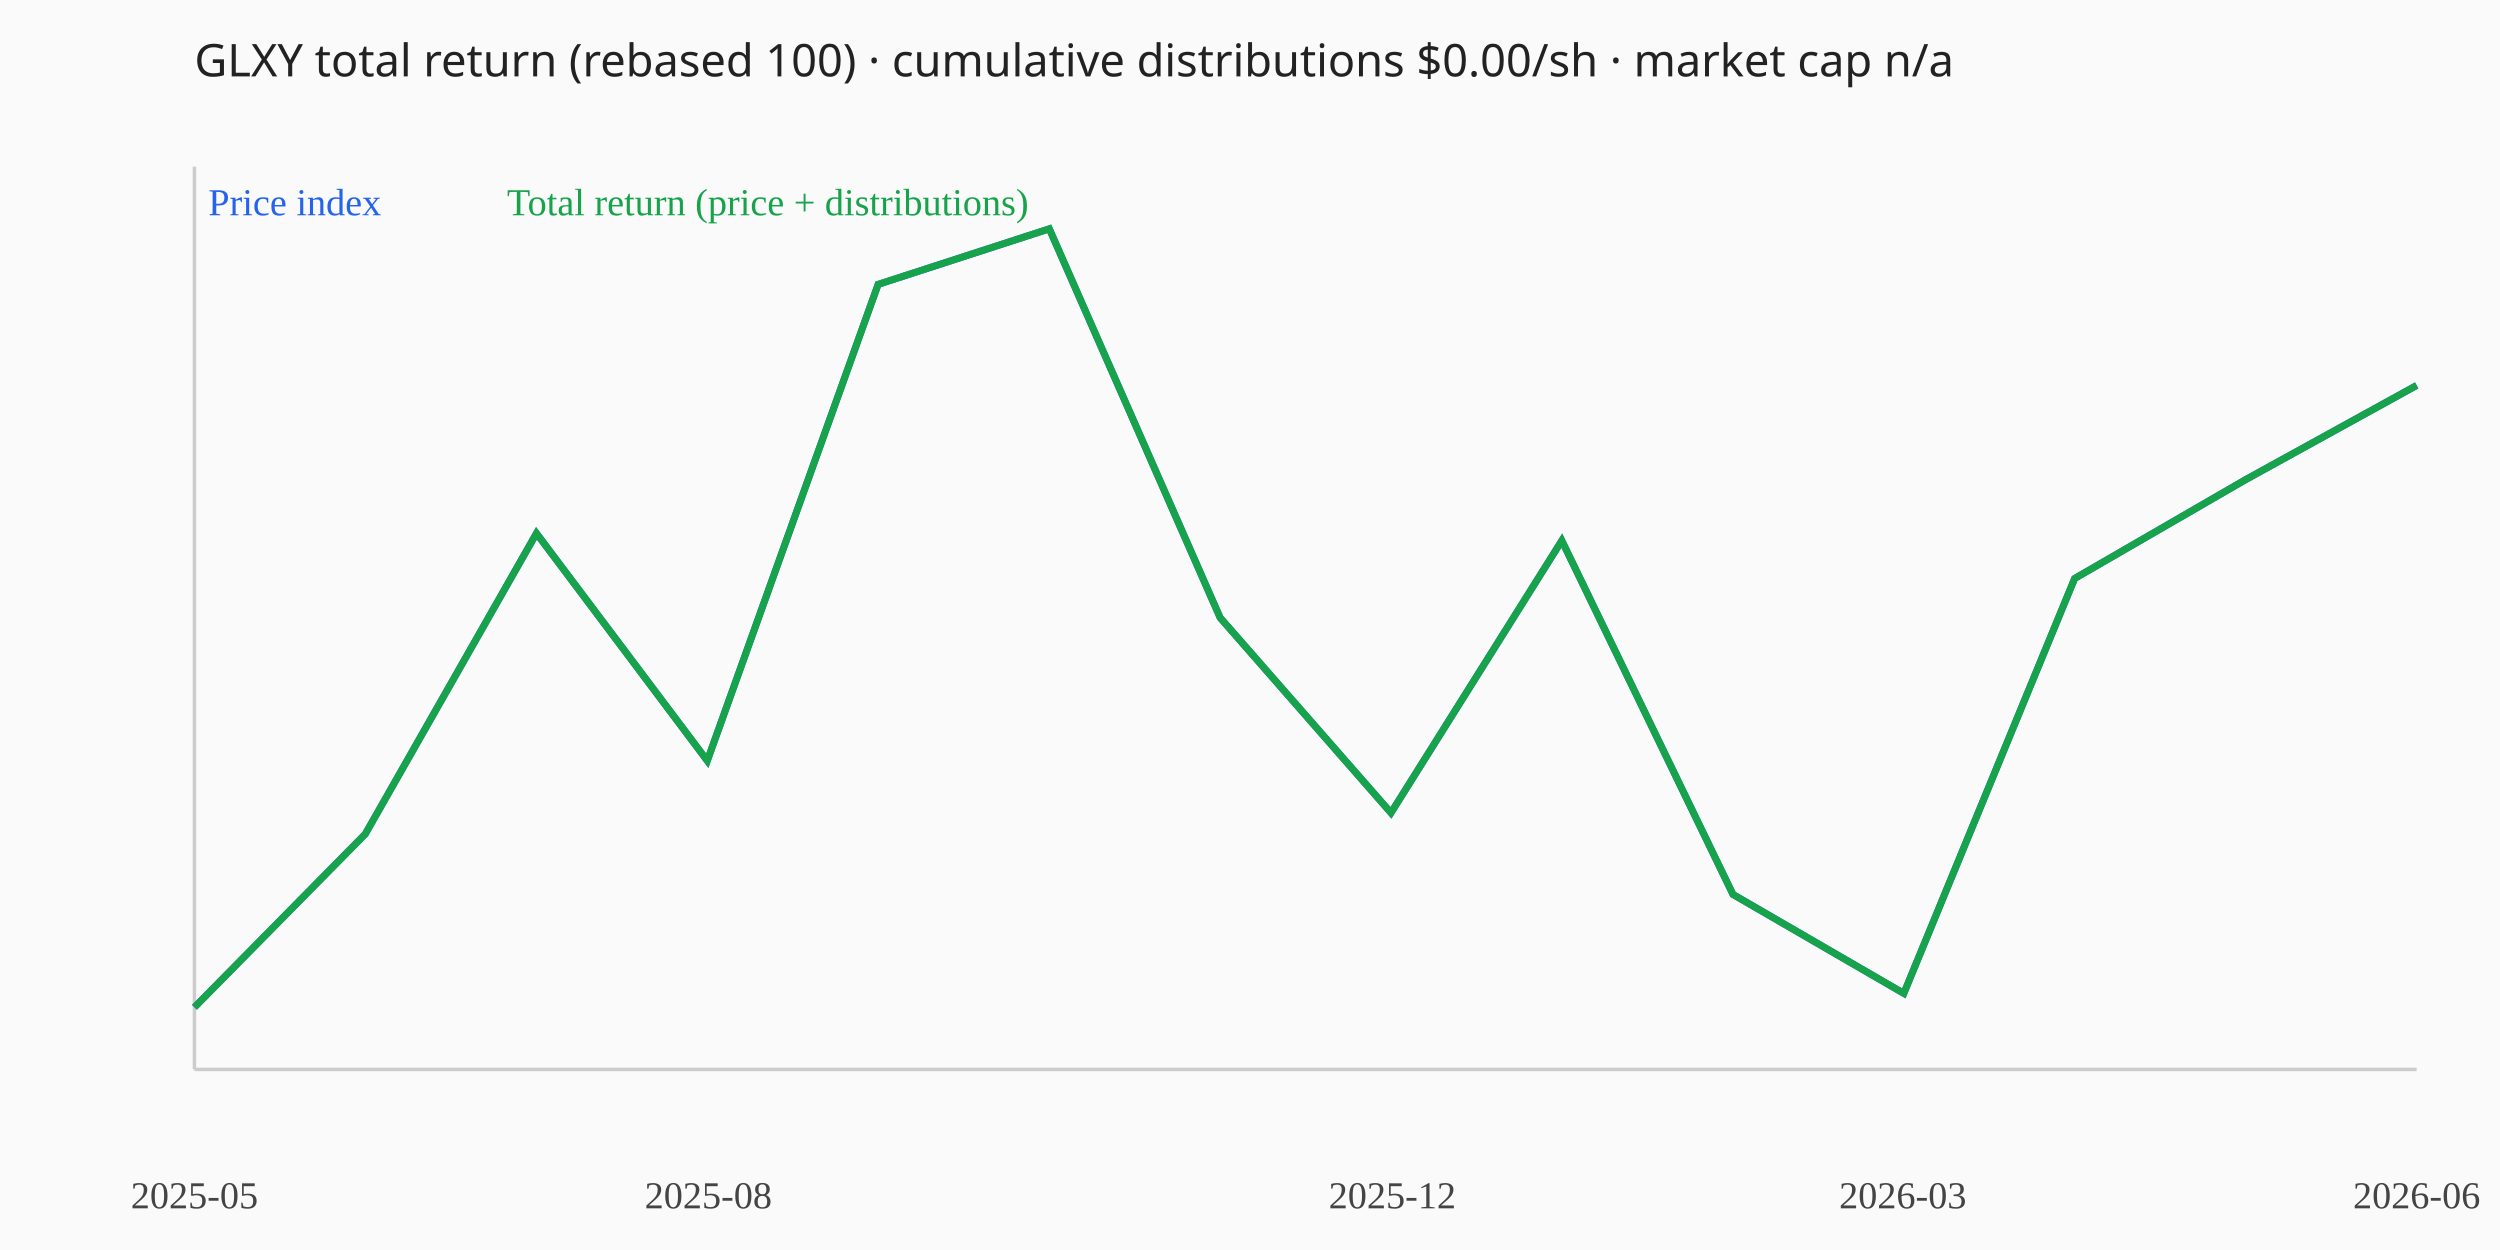
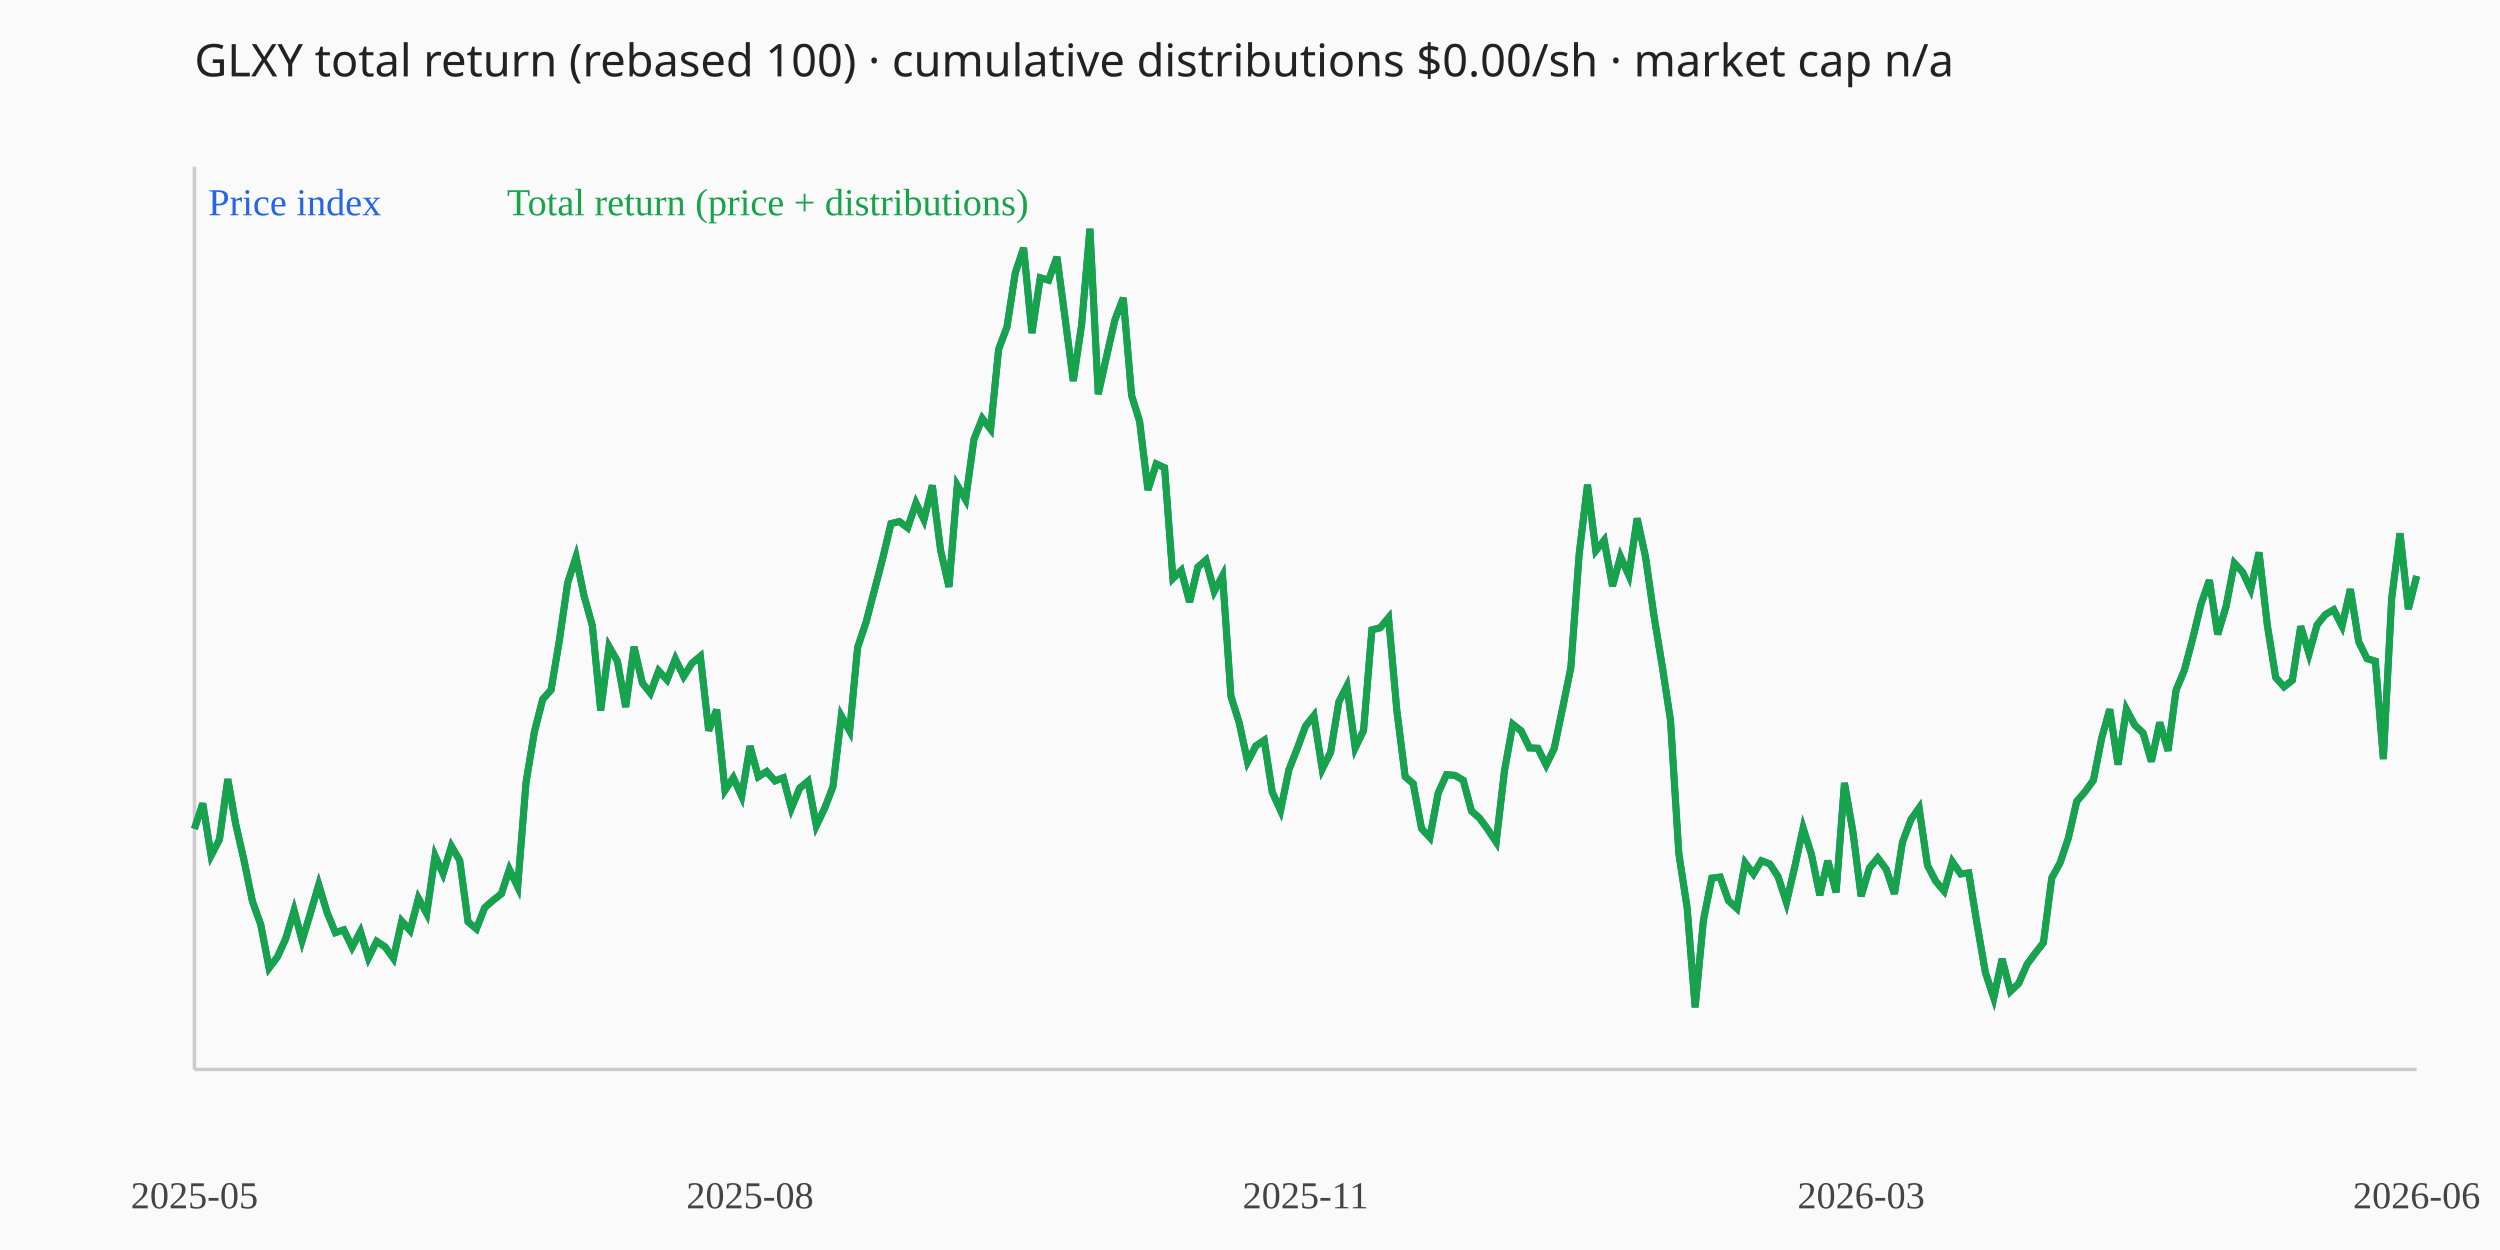
<svg xmlns="http://www.w3.org/2000/svg" width="720" height="360" viewBox="0 0 720 360">
  <rect width="720" height="360" fill="#fafafa" />
  <text x="56" y="22" font-size="13" font-family="sans-serif" fill="#222">GLXY total return (rebased 100) · cumulative distributions $0.00/sh · market cap n/a</text>
  <line x1="56" y1="308" x2="696" y2="308" stroke="#ccc" />
  <line x1="56" y1="48" x2="56" y2="308" stroke="#ccc" />
-   <polyline fill="none" stroke="#2563eb" stroke-width="2" points="56.0,290.1 105.2,240.2 154.5,153.6 203.7,219.1 252.9,81.9 302.2,65.9 351.4,177.9 400.6,234.1 449.8,155.7 499.1,257.6 548.3,286.1 597.5,166.6 646.8,138.1 696.0,111.0" />
-   <polyline fill="none" stroke="#16a34a" stroke-width="2" points="56.0,290.1 105.2,240.2 154.5,153.6 203.7,219.1 252.9,81.9 302.2,65.9 351.4,177.9 400.6,234.1 449.8,155.7 499.1,257.6 548.3,286.1 597.5,166.6 646.8,138.1 696.0,111.0" />
+   <polyline fill="none" stroke="#2563eb" stroke-width="2" points="56.0,238.7 58.4,231.4 60.8,246.4 63.2,241.8 65.6,224.4 67.9,237.4 70.3,247.9 72.7,259.6 75.1,266.3 77.5,278.8 79.9,275.6 82.3,270.3 84.7,262.2 87.0,270.9 89.4,263.0 91.8,254.8 94.2,262.8 96.6,268.6 99.0,267.8 101.4,272.8 103.8,268.3 106.1,275.9 108.5,271.1 110.9,272.7 113.3,276.0 115.7,265.3 118.1,268.0 120.5,258.7 122.9,263.1 125.3,246.5 127.6,251.6 130.0,243.7 132.4,247.8 134.8,265.5 137.2,267.5 139.6,261.4 142.0,259.3 144.4,257.4 146.7,250.4 149.1,255.4 151.5,225.3 153.9,210.8 156.3,201.4 158.7,198.7 161.1,184.4 163.5,167.8 165.9,160.4 168.2,171.6 170.6,180.2 173.0,204.6 175.4,186.2 177.8,190.4 180.2,203.6 182.6,186.3 185.0,196.7 187.3,199.6 189.7,193.2 192.1,195.8 194.5,189.8 196.9,194.8 199.3,191.0 201.7,189.0 204.1,210.4 206.4,204.4 208.8,227.6 211.2,224.0 213.6,229.3 216.0,214.9 218.4,223.7 220.8,222.2 223.2,224.9 225.6,224.0 227.9,232.8 230.3,227.0 232.7,225.0 235.1,237.8 237.5,232.8 239.9,226.5 242.3,206.2 244.7,210.5 247.0,186.4 249.4,179.3 251.8,170.1 254.2,160.9 256.6,150.8 259.0,150.2 261.4,152.0 263.8,144.9 266.1,149.7 268.5,139.8 270.9,158.5 273.3,169.0 275.7,139.8 278.1,143.9 280.5,126.5 282.9,120.5 285.3,123.6 287.6,100.6 290.0,94.2 292.4,78.6 294.8,71.4 297.2,95.9 299.6,80.0 302.0,80.7 304.4,74.0 306.7,91.3 309.1,109.7 311.5,93.6 313.9,65.9 316.3,113.5 318.7,102.6 321.1,92.1 323.5,85.8 325.9,113.9 328.2,121.3 330.6,141.1 333.0,133.6 335.4,134.7 337.8,166.6 340.2,164.3 342.6,173.4 345.0,163.3 347.3,161.3 349.7,170.3 352.1,165.8 354.5,200.5 356.9,208.2 359.3,219.4 361.7,214.8 364.1,213.2 366.4,228.1 368.8,233.4 371.2,221.7 373.6,215.6 376.0,209.1 378.4,206.1 380.8,221.5 383.2,216.7 385.6,202.1 387.9,197.6 390.3,215.4 392.7,210.4 395.1,181.4 397.5,180.8 399.9,177.9 402.3,204.7 404.7,223.7 407.0,225.7 409.4,238.6 411.8,241.2 414.2,228.4 416.6,223.1 419.0,223.3 421.4,224.7 423.8,233.6 426.1,235.6 428.5,238.9 430.9,242.5 433.3,221.9 435.7,208.6 438.1,210.5 440.5,215.4 442.9,215.5 445.3,220.3 447.6,215.6 450.0,204.1 452.4,192.3 454.8,159.6 457.2,139.6 459.6,158.6 462.0,155.6 464.4,168.8 466.7,160.3 469.1,165.7 471.5,149.3 473.9,160.3 476.3,177.1 478.7,191.7 481.1,207.4 483.5,245.8 485.9,261.5 488.2,290.1 490.6,264.9 493.0,252.9 495.4,252.6 497.8,259.4 500.2,261.6 502.6,248.5 505.0,251.7 507.3,247.9 509.7,248.8 512.1,252.5 514.5,259.9 516.9,249.6 519.3,238.5 521.7,246.1 524.1,257.8 526.4,247.9 528.8,257.0 531.2,225.5 533.6,239.3 536.0,258.1 538.4,250.0 540.8,247.1 543.2,250.3 545.6,257.4 547.9,242.6 550.3,236.1 552.7,232.7 555.1,249.2 557.5,253.8 559.9,256.6 562.3,248.2 564.7,251.7 567.0,251.4 569.4,266.2 571.8,280.1 574.2,287.4 576.6,276.2 579.0,285.5 581.4,283.2 583.8,277.7 586.1,274.6 588.5,271.5 590.9,252.9 593.3,248.5 595.7,241.3 598.1,230.8 600.5,228.0 602.9,224.7 605.3,212.5 607.6,204.3 610.0,220.2 612.4,204.3 614.8,208.8 617.2,211.1 619.6,219.3 622.0,208.1 624.4,216.2 626.7,198.8 629.1,193.0 631.5,183.9 633.9,174.0 636.3,167.1 638.7,182.7 641.1,174.7 643.5,162.2 645.9,164.8 648.2,169.7 650.6,159.1 653.0,180.1 655.4,195.1 657.8,197.8 660.2,195.9 662.6,180.4 665.0,188.3 667.3,180.0 669.7,177.0 672.1,175.6 674.5,180.3 676.9,169.7 679.3,184.8 681.7,189.7 684.1,190.4 686.4,218.6 688.8,172.3 691.2,153.6 693.6,175.4 696.0,165.9" />
+   <polyline fill="none" stroke="#16a34a" stroke-width="2" points="56.0,238.7 58.4,231.4 60.8,246.4 63.2,241.8 65.6,224.4 67.9,237.4 70.3,247.9 72.7,259.6 75.1,266.3 77.5,278.8 79.9,275.6 82.3,270.3 84.7,262.2 87.0,270.9 89.4,263.0 91.8,254.8 94.2,262.8 96.6,268.6 99.0,267.8 101.4,272.8 103.8,268.3 106.1,275.9 108.5,271.1 110.9,272.7 113.3,276.0 115.7,265.3 118.1,268.0 120.5,258.7 122.9,263.1 125.3,246.5 127.6,251.6 130.0,243.7 132.4,247.8 134.8,265.5 137.2,267.5 139.6,261.4 142.0,259.3 144.4,257.4 146.7,250.4 149.1,255.4 151.5,225.3 153.9,210.8 156.3,201.4 158.7,198.7 161.1,184.4 163.5,167.8 165.9,160.4 168.2,171.6 170.6,180.2 173.0,204.6 175.4,186.2 177.8,190.4 180.2,203.6 182.6,186.3 185.0,196.7 187.3,199.6 189.7,193.2 192.1,195.8 194.5,189.8 196.9,194.8 199.3,191.0 201.7,189.0 204.1,210.4 206.4,204.4 208.8,227.6 211.2,224.0 213.6,229.3 216.0,214.9 218.4,223.7 220.8,222.2 223.2,224.9 225.6,224.0 227.9,232.8 230.3,227.0 232.7,225.0 235.1,237.8 237.5,232.8 239.9,226.5 242.3,206.2 244.7,210.5 247.0,186.4 249.4,179.3 251.8,170.1 254.2,160.9 256.6,150.8 259.0,150.2 261.4,152.0 263.8,144.9 266.1,149.7 268.5,139.8 270.9,158.5 273.3,169.0 275.7,139.8 278.1,143.9 280.5,126.5 282.9,120.5 285.3,123.6 287.6,100.6 290.0,94.2 292.4,78.6 294.8,71.4 297.2,95.9 299.6,80.0 302.0,80.7 304.4,74.0 306.7,91.3 309.1,109.7 311.5,93.6 313.9,65.9 316.3,113.5 318.7,102.6 321.1,92.1 323.5,85.8 325.9,113.9 328.2,121.3 330.6,141.1 333.0,133.6 335.4,134.7 337.8,166.6 340.2,164.3 342.6,173.4 345.0,163.3 347.3,161.3 349.7,170.3 352.1,165.8 354.5,200.5 356.9,208.2 359.3,219.4 361.7,214.8 364.1,213.2 366.4,228.1 368.8,233.4 371.2,221.7 373.6,215.6 376.0,209.1 378.4,206.1 380.8,221.5 383.2,216.7 385.6,202.1 387.9,197.6 390.3,215.4 392.7,210.4 395.1,181.4 397.5,180.8 399.9,177.9 402.3,204.7 404.7,223.7 407.0,225.7 409.4,238.6 411.8,241.2 414.2,228.4 416.6,223.1 419.0,223.3 421.4,224.7 423.8,233.6 426.1,235.6 428.5,238.9 430.9,242.5 433.3,221.9 435.7,208.6 438.1,210.5 440.5,215.4 442.9,215.5 445.3,220.3 447.6,215.6 450.0,204.1 452.4,192.3 454.8,159.6 457.2,139.6 459.6,158.6 462.0,155.6 464.4,168.8 466.7,160.3 469.1,165.7 471.5,149.3 473.9,160.3 476.3,177.1 478.7,191.7 481.1,207.4 483.5,245.8 485.9,261.5 488.2,290.1 490.6,264.9 493.0,252.9 495.4,252.6 497.8,259.4 500.2,261.6 502.6,248.5 505.0,251.7 507.3,247.9 509.7,248.8 512.1,252.5 514.5,259.9 516.9,249.6 519.3,238.5 521.7,246.1 524.1,257.8 526.4,247.9 528.8,257.0 531.2,225.5 533.6,239.3 536.0,258.1 538.4,250.0 540.8,247.1 543.2,250.3 545.6,257.4 547.9,242.6 550.3,236.1 552.7,232.7 555.1,249.2 557.5,253.8 559.9,256.6 562.3,248.2 564.7,251.7 567.0,251.4 569.4,266.2 571.8,280.1 574.2,287.4 576.6,276.2 579.0,285.5 581.4,283.2 583.8,277.7 586.1,274.6 588.5,271.5 590.9,252.9 593.3,248.5 595.7,241.3 598.1,230.8 600.5,228.0 602.9,224.7 605.3,212.5 607.6,204.3 610.0,220.2 612.4,204.3 614.8,208.8 617.2,211.1 619.6,219.3 622.0,208.1 624.4,216.2 626.7,198.8 629.1,193.0 631.5,183.9 633.9,174.0 636.3,167.1 638.7,182.7 641.1,174.7 643.5,162.2 645.9,164.8 648.2,169.7 650.6,159.1 653.0,180.1 655.4,195.1 657.8,197.8 660.2,195.9 662.6,180.4 665.0,188.3 667.3,180.0 669.7,177.0 672.1,175.6 674.5,180.3 676.9,169.7 679.3,184.8 681.7,189.7 684.1,190.4 686.4,218.6 688.8,172.3 691.2,153.6 693.6,175.4 696.0,165.9" />
  <text x="60" y="62" font-size="11" fill="#2563eb">Price index</text>
  <text x="146" y="62" font-size="11" fill="#16a34a">Total return (price + distributions)</text>
  <text x="56" y="348" font-size="11" text-anchor="middle" fill="#444">2025-05</text>
-   <text x="204" y="348" font-size="11" text-anchor="middle" fill="#444">2025-08</text>
-   <text x="401" y="348" font-size="11" text-anchor="middle" fill="#444">2025-12</text>
-   <text x="548" y="348" font-size="11" text-anchor="middle" fill="#444">2026-03</text>
+   <text x="216" y="348" font-size="11" text-anchor="middle" fill="#444">2025-08</text>
+   <text x="376" y="348" font-size="11" text-anchor="middle" fill="#444">2025-11</text>
+   <text x="536" y="348" font-size="11" text-anchor="middle" fill="#444">2026-03</text>
  <text x="696" y="348" font-size="11" text-anchor="middle" fill="#444">2026-06</text>
</svg>
